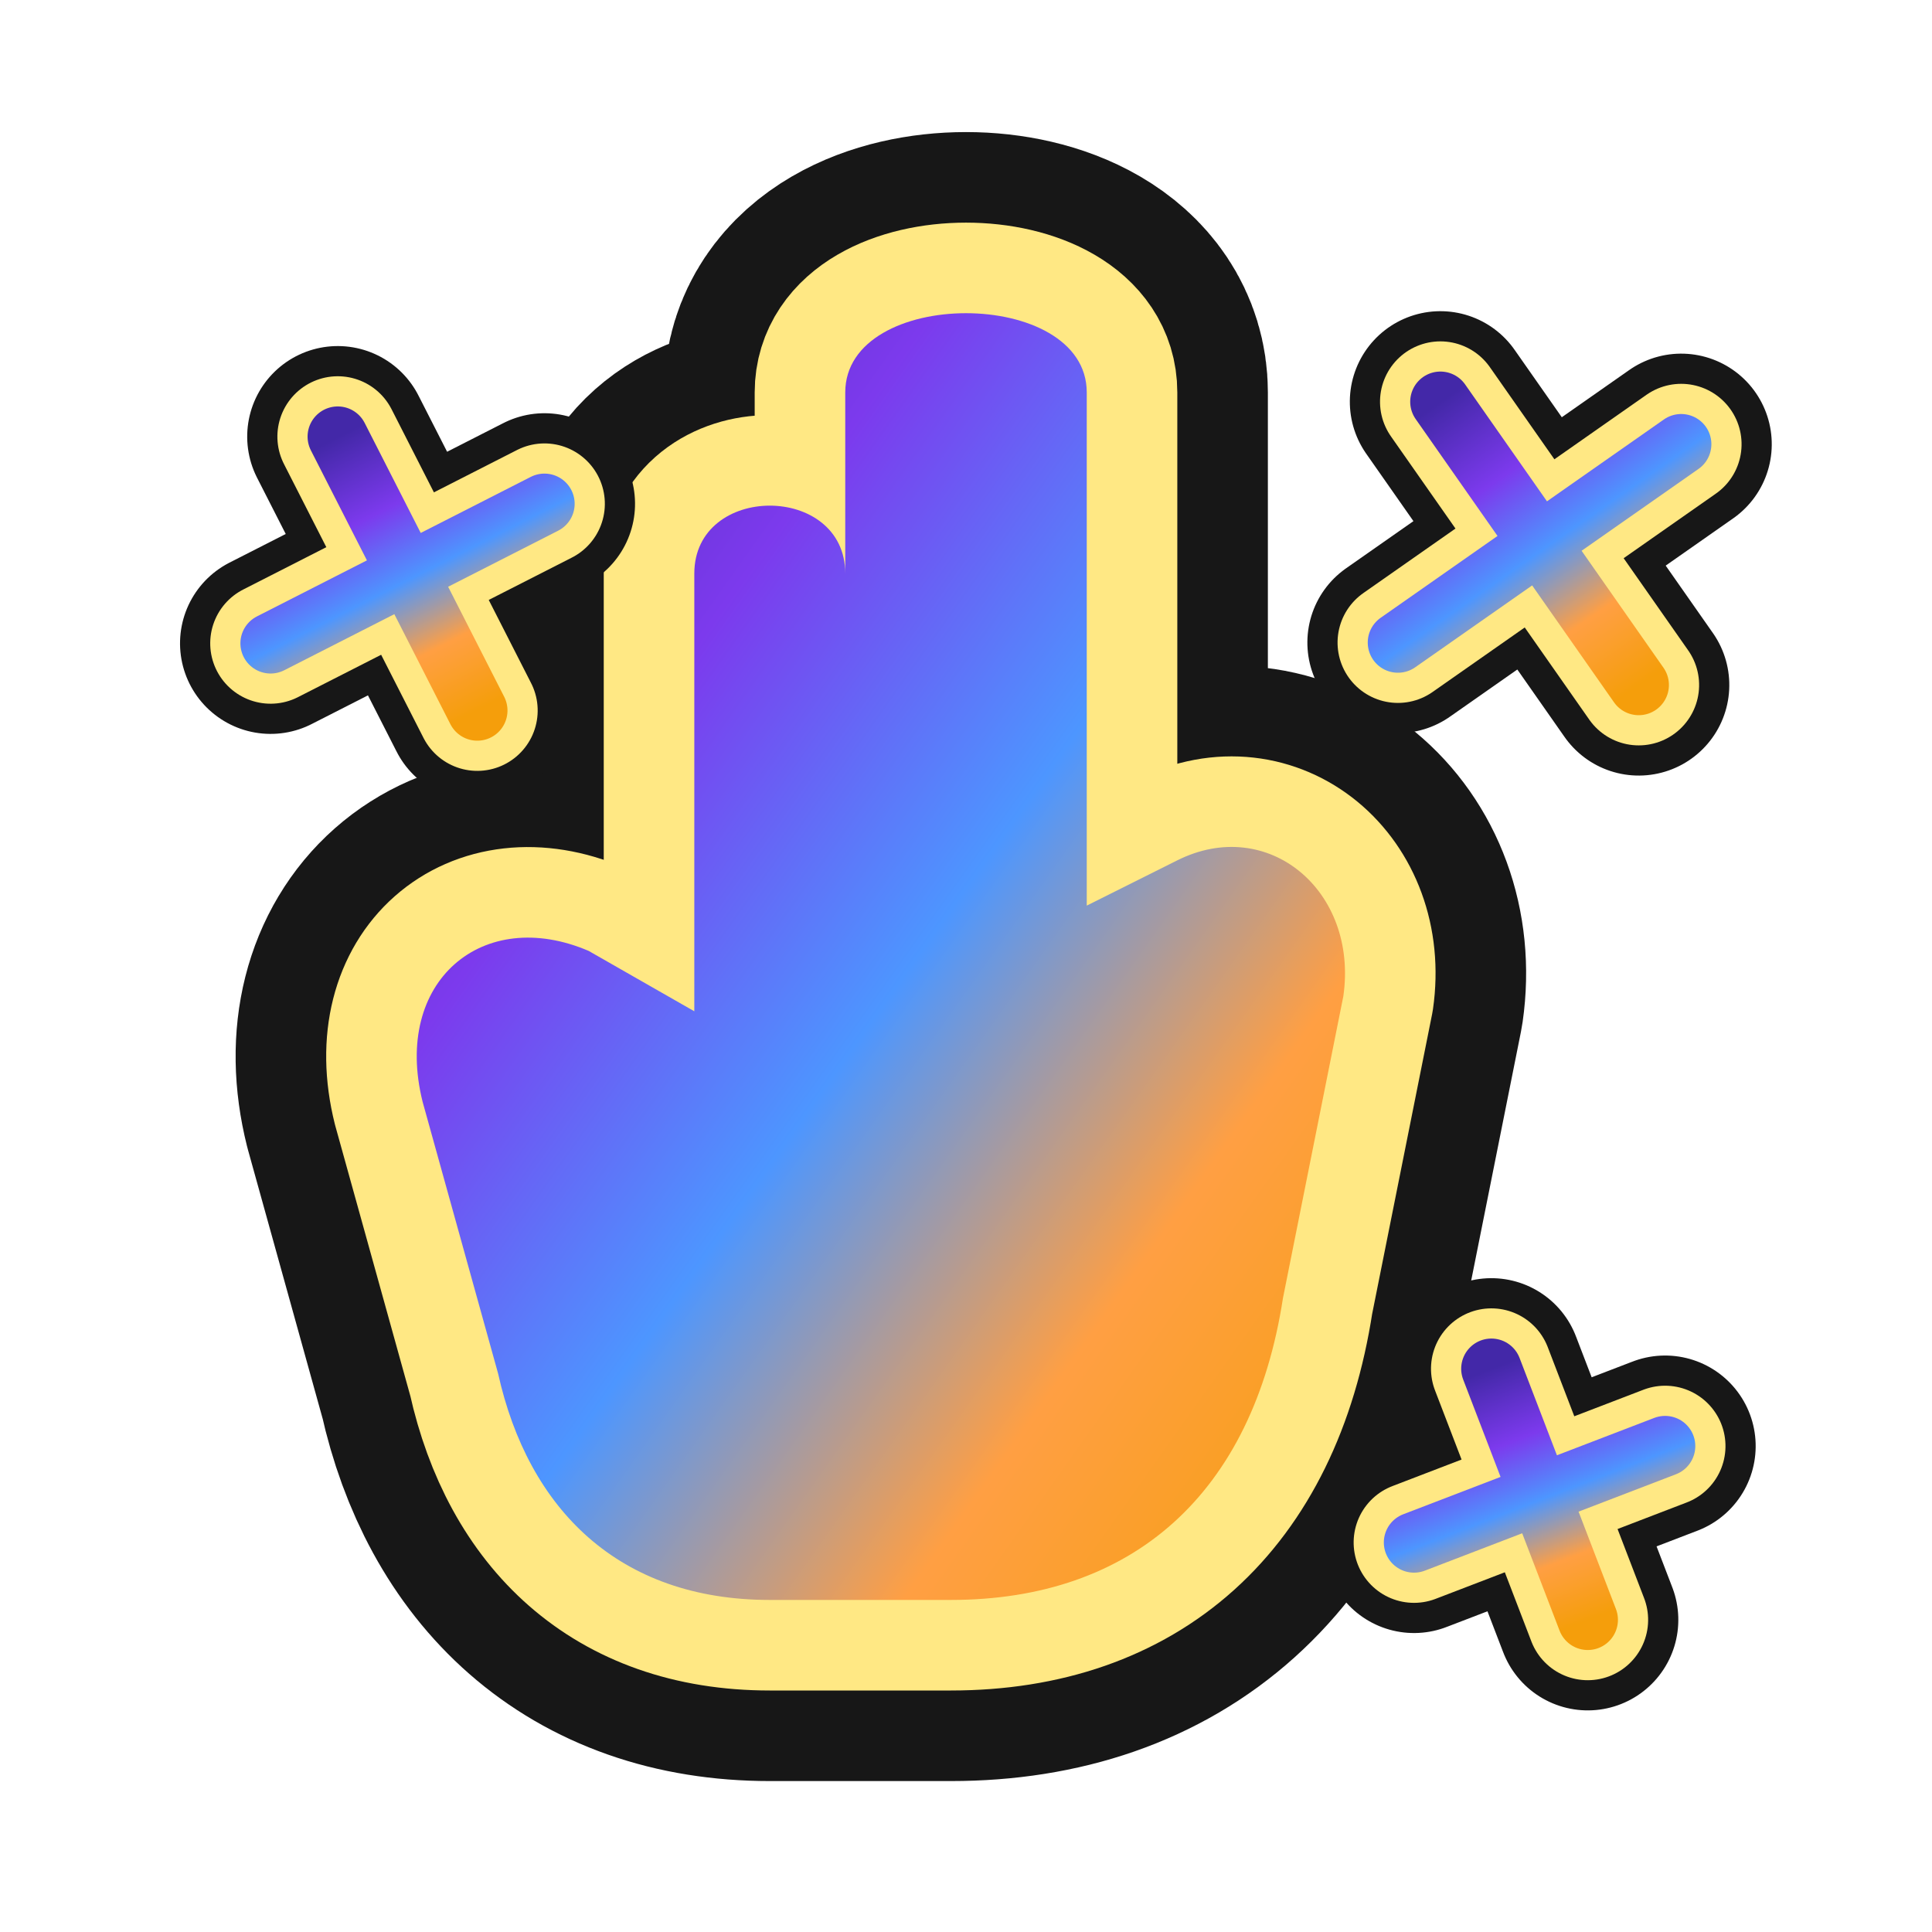
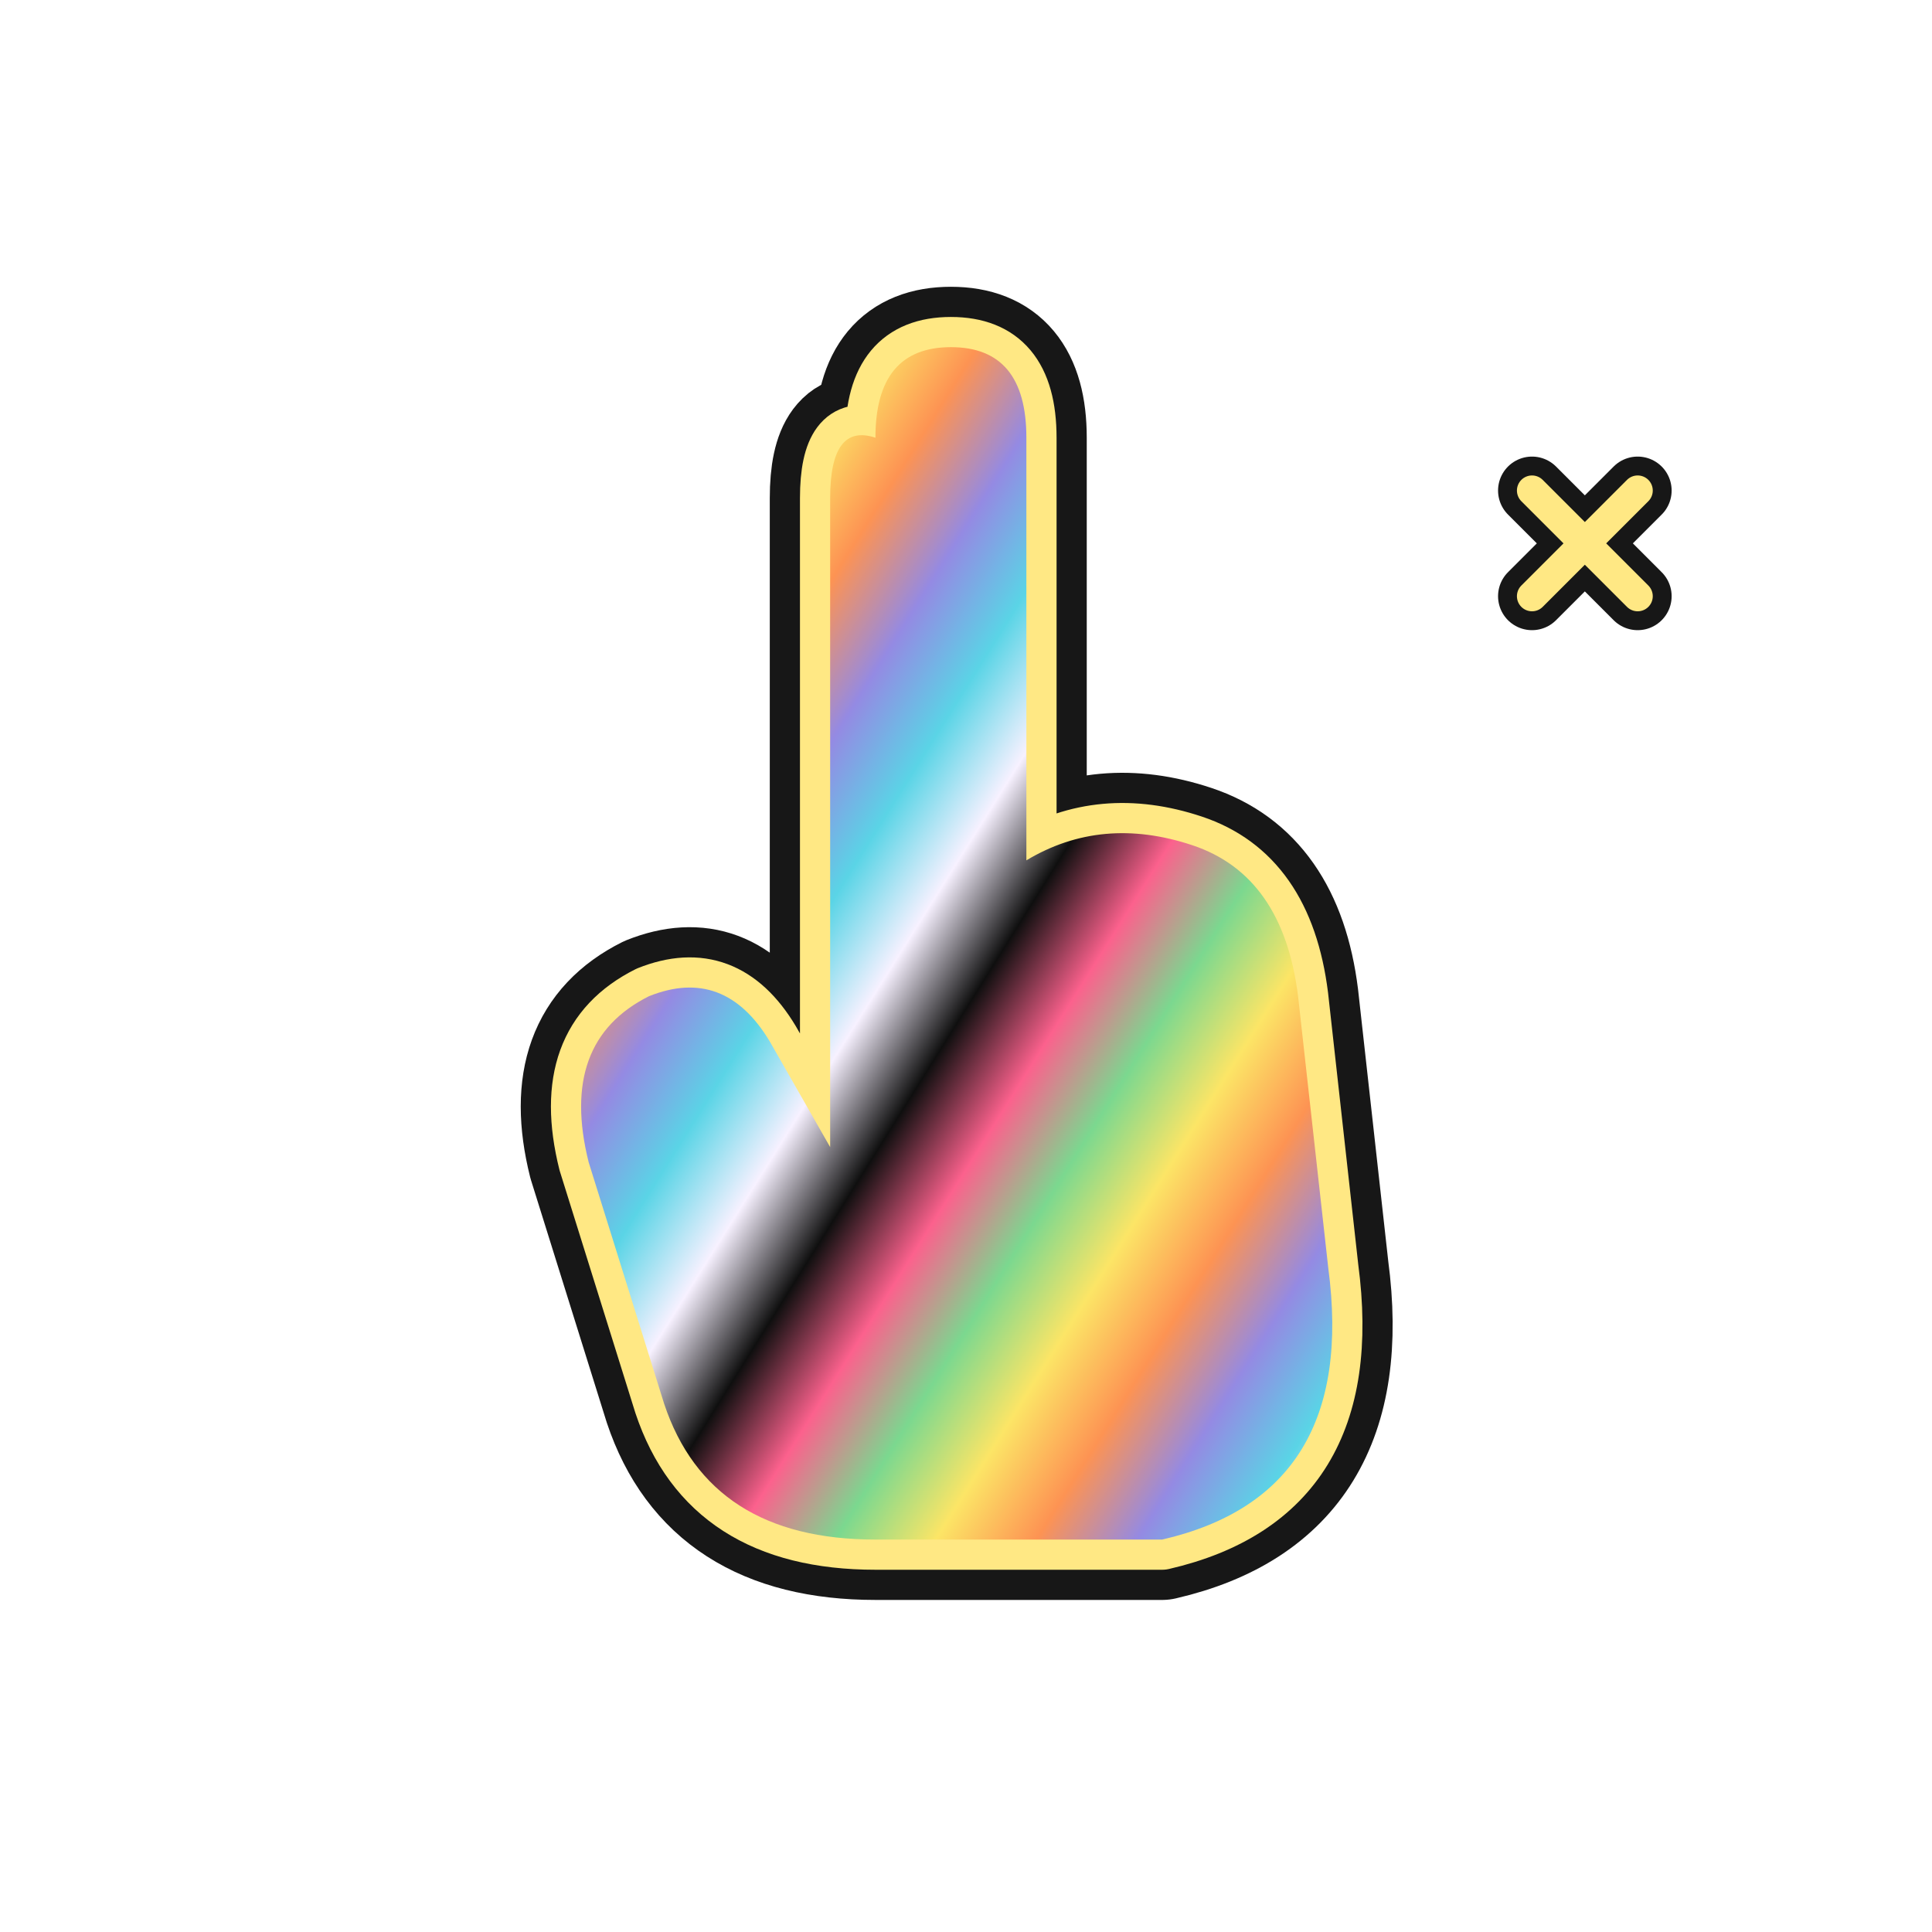
<svg xmlns="http://www.w3.org/2000/svg" width="256" height="256" viewBox="0 0 256 256">
  <defs>
    <linearGradient id="g" x1="0" y1="0" x2="1" y2="1">
      <stop offset="0%" stop-color="#4328a8" />
      <stop offset="28%" stop-color="#7c3aed" />
      <stop offset="52%" stop-color="#4d96ff" />
      <stop offset="76%" stop-color="#ff9f43" />
      <stop offset="100%" stop-color="#f59e0b" />
    </linearGradient>
+     <linearGradient id="gm" x1="0" y1="0" x2="1" y2="1">
+       <stop offset="0%" stop-color="#0a0a0a" />
+       <stop offset="6.67%" stop-color="#fc618d" />
+       <stop offset="13.33%" stop-color="#7bd88f" />
+       <stop offset="20%" stop-color="#fce566" />
+       <stop offset="26.67%" stop-color="#fd9353" />
+       <stop offset="33.33%" stop-color="#948ae3" />
+       <stop offset="40%" stop-color="#5ad4e6" />
+       <stop offset="46.67%" stop-color="#f7f1ff" />
+       <stop offset="53.33%" stop-color="#0f0f0f" />
+       <stop offset="60%" stop-color="#fc618d" />
+       <stop offset="66.67%" stop-color="#7bd88f" />
+       <stop offset="73.33%" stop-color="#fce566" />
+       <stop offset="80%" stop-color="#fd9353" />
+       <stop offset="86.67%" stop-color="#948ae3" />
+       <stop offset="93.33%" stop-color="#5ad4e6" />
+       <stop offset="100%" stop-color="#f7f1ff" />
+     </linearGradient>
  </defs>
-   <path d="M 112 52 C 112 38 144 38 144 52 L 144 120 L 156 114 C 168 108 180 118 178 132 L 170 172 C 166 198 150 212 126 212 L 102 212 C 82 212 70 200 66 182 L 56 146 C 52 130 64 120 78 126 L 92 134 L 92 76 C 92 64 112 64 112 76 Z" fill="#171717" stroke="#171717" stroke-width="48" stroke-linejoin="round" stroke-linecap="round" />
-   <path d="M 112 52 C 112 38 144 38 144 52 L 144 120 L 156 114 C 168 108 180 118 178 132 L 170 172 C 166 198 150 212 126 212 L 102 212 C 82 212 70 200 66 182 L 56 146 C 52 130 64 120 78 126 L 92 134 L 92 76 C 92 64 112 64 112 76 Z" fill="#ffe884" stroke="#ffe884" stroke-width="24" stroke-linejoin="round" stroke-linecap="round" />
-   <path d="M 112 52 C 112 38 144 38 144 52 L 144 120 L 156 114 C 168 108 180 118 178 132 L 170 172 C 166 198 150 212 126 212 L 102 212 C 82 212 70 200 66 182 L 56 146 C 52 130 64 120 78 126 L 92 134 L 92 76 C 92 64 112 64 112 76 Z" fill="url(#g)" stroke="none" />
-   <g transform="rotate(18 54 76)">
-     <path d="M 39.6 61.6 L 68.4 90.4 M 68.4 61.6 L 39.6 90.4" stroke="#171717" stroke-width="24" fill="none" stroke-linejoin="round" stroke-linecap="round" />
-     <path d="M 39.6 61.6 L 68.4 90.4 M 68.4 61.6 L 39.6 90.4" stroke="#ffe884" stroke-width="16" fill="none" stroke-linejoin="round" stroke-linecap="round" />
-     <path d="M 39.6 61.6 L 68.4 90.4 M 68.4 61.6 L 39.6 90.4" stroke="url(#g)" stroke-width="8" fill="none" stroke-linejoin="round" stroke-linecap="round" />
-   </g>
-   <g transform="rotate(10 204 72)">
-     <path d="M 187.8 55.8 L 220.2 88.2 M 220.2 55.8 L 187.8 88.2" stroke="#171717" stroke-width="24" fill="none" stroke-linejoin="round" stroke-linecap="round" />
-     <path d="M 187.8 55.8 L 220.2 88.2 M 220.2 55.8 L 187.8 88.2" stroke="#ffe884" stroke-width="16" fill="none" stroke-linejoin="round" stroke-linecap="round" />
-     <path d="M 187.8 55.8 L 220.2 88.2 M 220.2 55.8 L 187.8 88.2" stroke="url(#g)" stroke-width="8" fill="none" stroke-linejoin="round" stroke-linecap="round" />
-   </g>
-   <g transform="rotate(24 204 198)">
-     <path d="M 191.4 185.4 L 216.6 210.6 M 216.6 185.4 L 191.4 210.6" stroke="#171717" stroke-width="24" fill="none" stroke-linejoin="round" stroke-linecap="round" />
-     <path d="M 191.4 185.4 L 216.6 210.6 M 216.6 185.4 L 191.4 210.6" stroke="#ffe884" stroke-width="16" fill="none" stroke-linejoin="round" stroke-linecap="round" />
-     <path d="M 191.4 185.4 L 216.6 210.6 M 216.6 185.4 L 191.4 210.6" stroke="url(#g)" stroke-width="8" fill="none" stroke-linejoin="round" stroke-linecap="round" />
+   <path d="M 116 58 Q 116 46 126 46 Q 136 46 136 58 L 136 114 Q 146 108 158 112 Q 170 116 172 132 L 176 168 Q 180 198 154 204 L 116 204 Q 94 204 88 186 L 78 154 Q 74 138 86 132 Q 96 128 102 138 L 110 152 L 110 66 Q 110 56 116 58 Z" fill="#171717" stroke="#171717" stroke-width="16" stroke-linejoin="round" stroke-linecap="round" />
+   <path d="M 116 58 Q 116 46 126 46 Q 136 46 136 58 L 136 114 Q 146 108 158 112 Q 170 116 172 132 L 176 168 Q 180 198 154 204 L 116 204 Q 94 204 88 186 L 78 154 Q 74 138 86 132 Q 96 128 102 138 L 110 152 L 110 66 Q 110 56 116 58 Z" fill="#ffe884" stroke="#ffe884" stroke-width="8" stroke-linejoin="round" stroke-linecap="round" />
+   <path d="M 116 58 Q 116 46 126 46 Q 136 46 136 58 L 136 114 Q 146 108 158 112 Q 170 116 172 132 L 176 168 Q 180 198 154 204 L 116 204 Q 94 204 88 186 L 78 154 Q 74 138 86 132 Q 96 128 102 138 L 110 152 L 110 66 Q 110 56 116 58 Z" fill="url(#gm)" stroke="none" />
+   <g fill="none" stroke-linecap="round">
+     <path d="M 203 65 L 217 79 M 217 65 L 203 79" stroke="#171717" stroke-width="9" />
+     <path d="M 203 65 L 217 79 M 217 65 L 203 79" stroke="#ffe884" stroke-width="4" />
  </g>
</svg>
